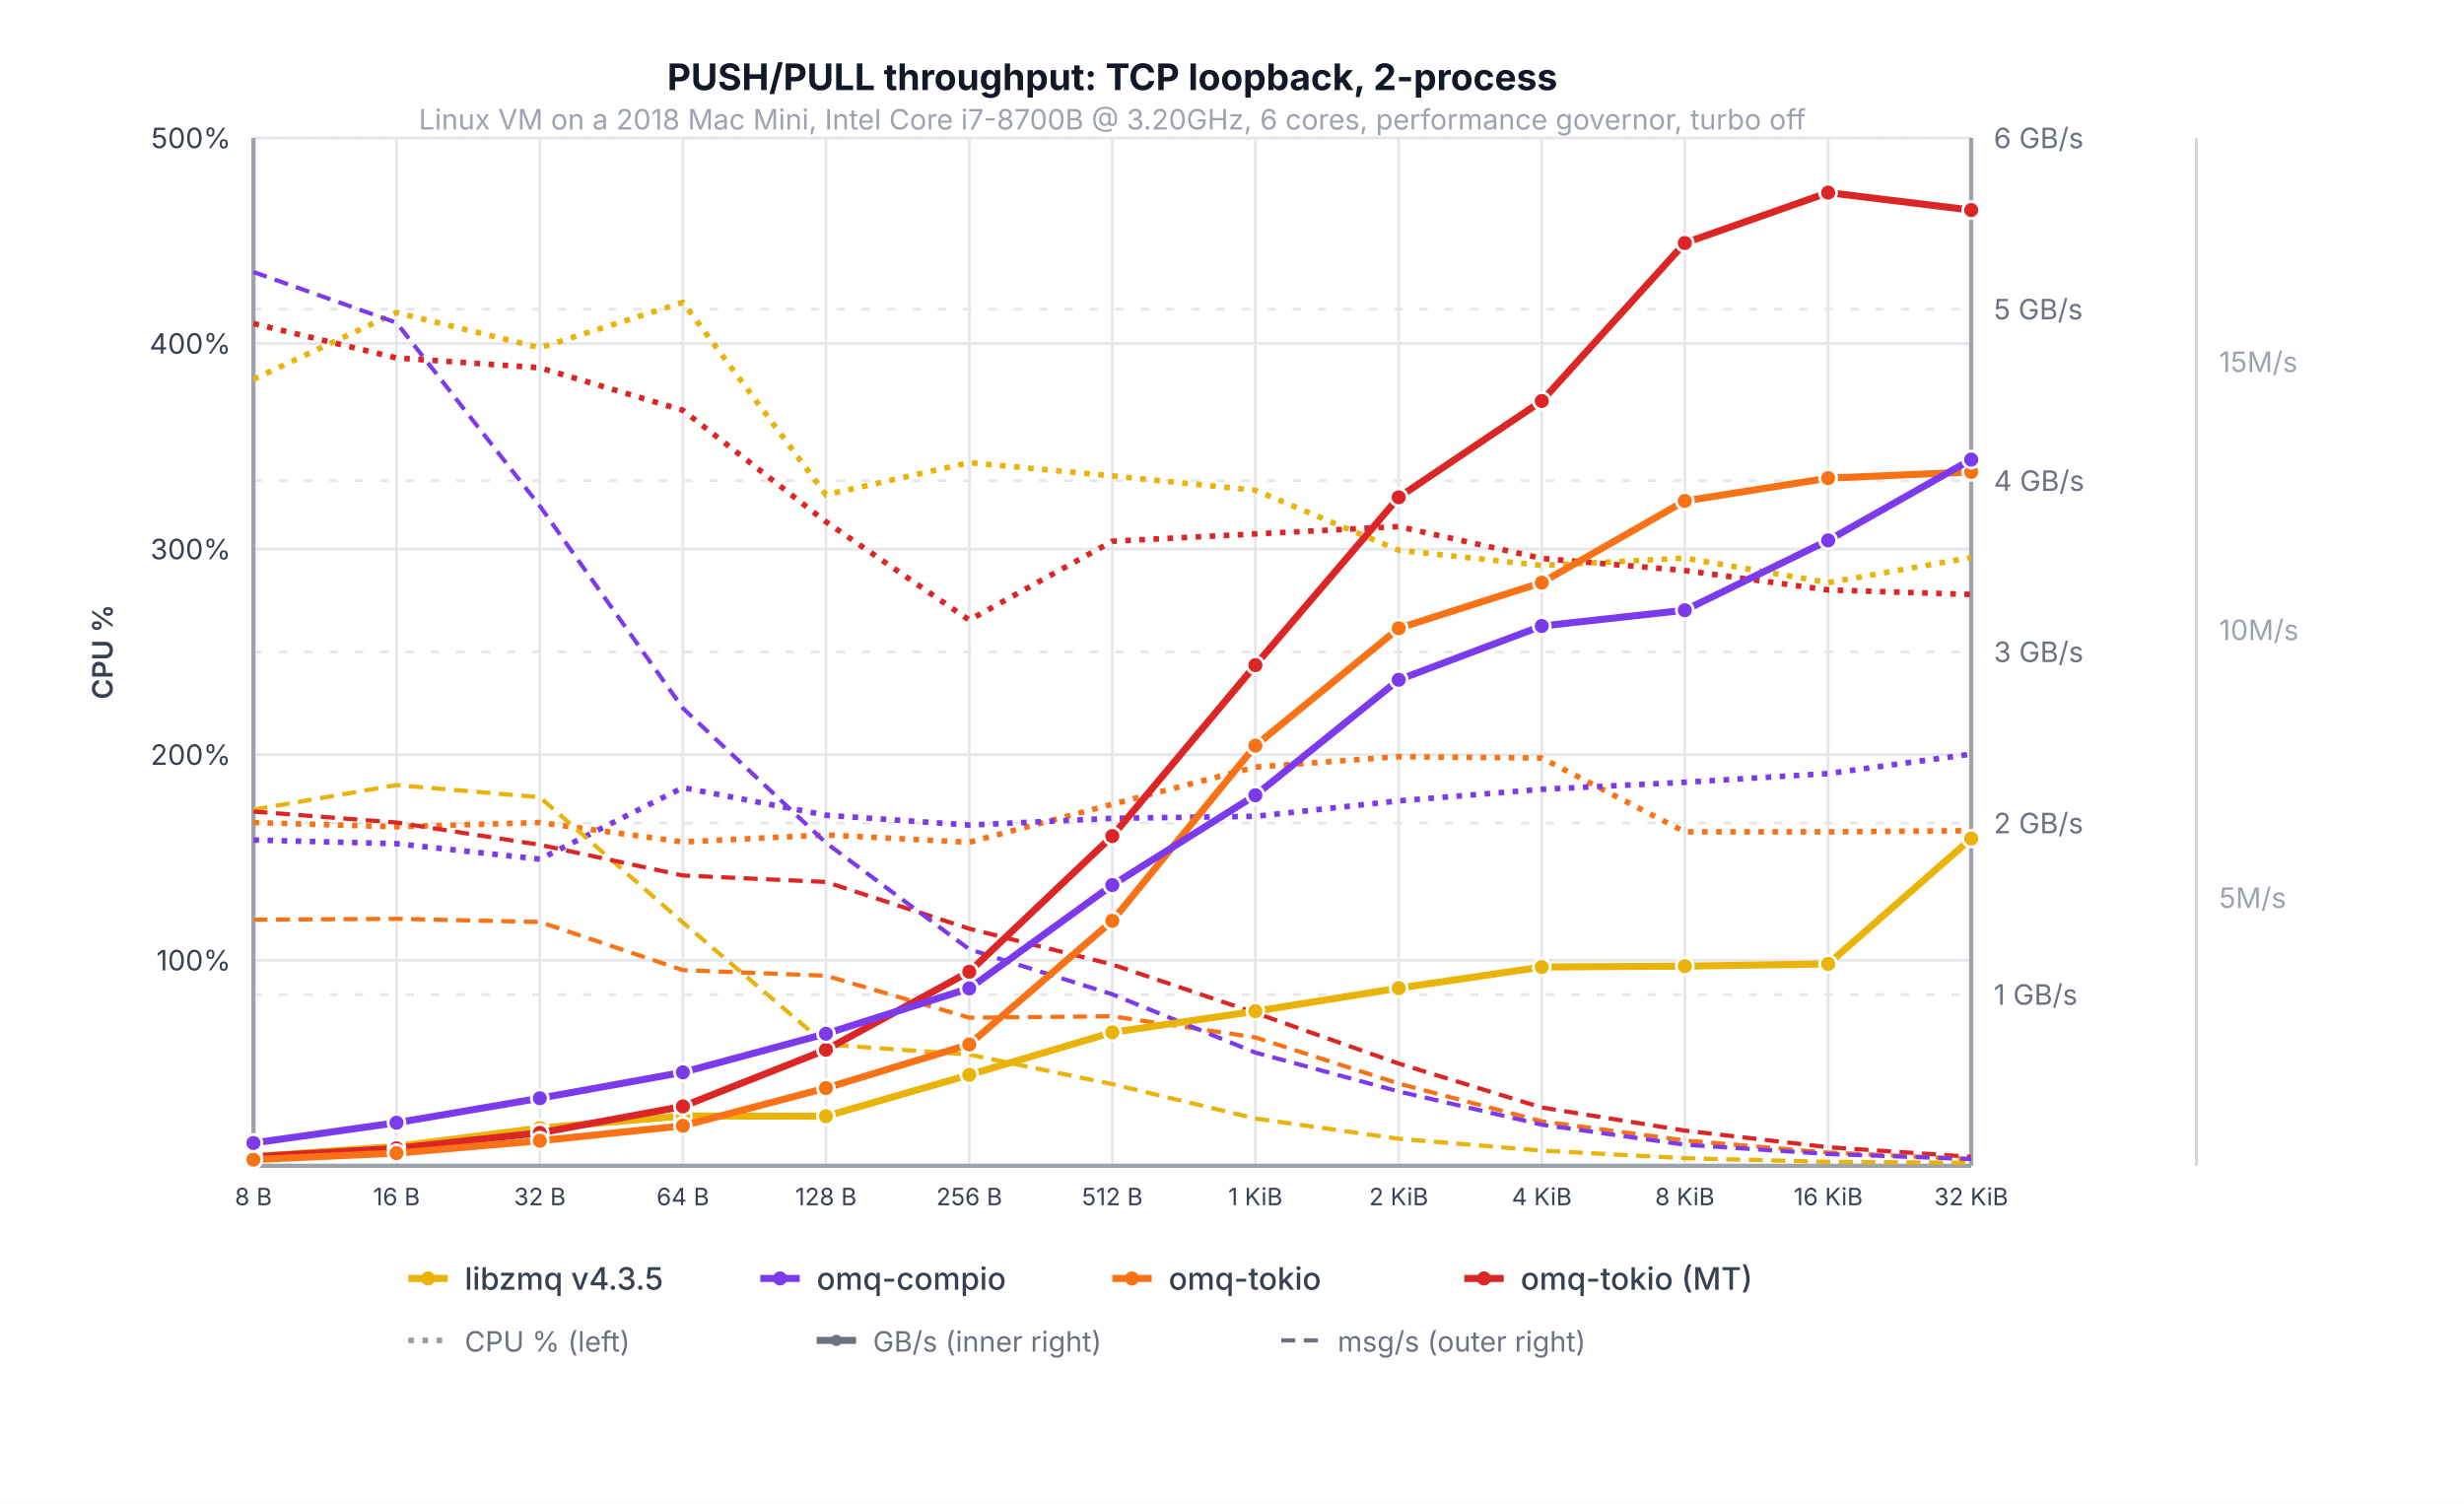
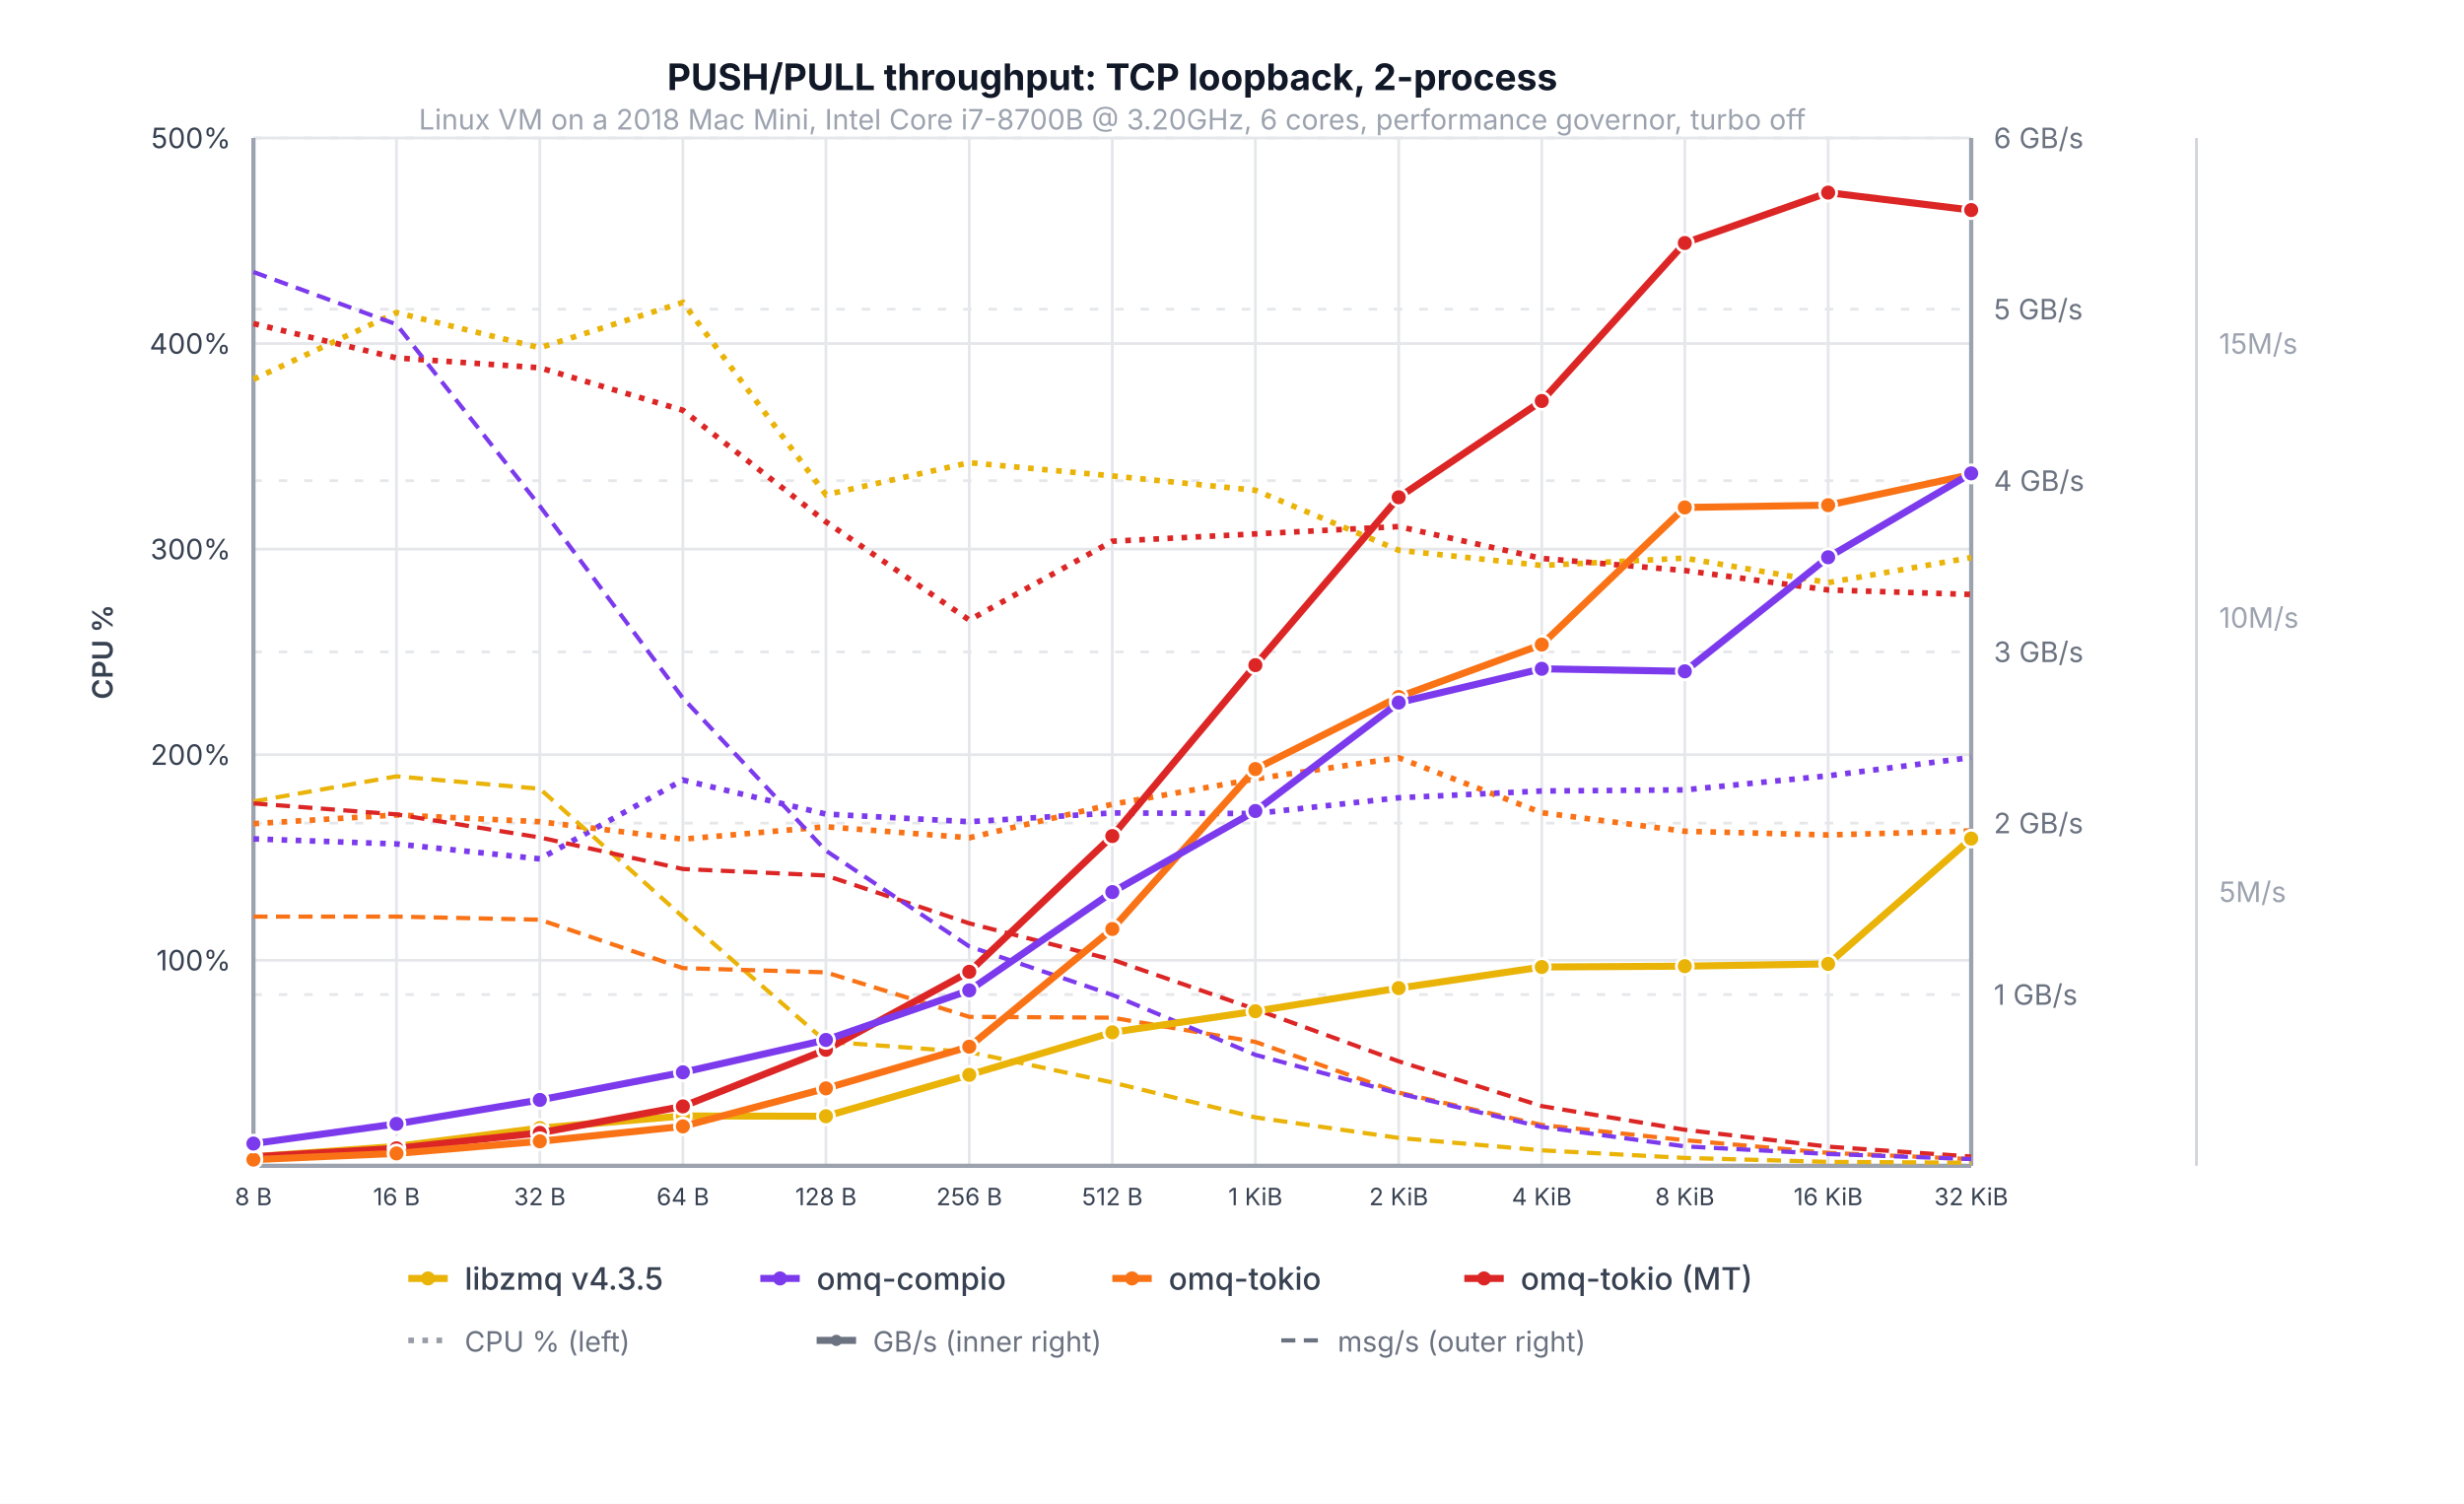
<svg xmlns="http://www.w3.org/2000/svg" viewBox="0 0 875 534" font-family="system-ui, -apple-system, sans-serif">
  <rect width="875" height="534" fill="white" />
  <text x="395.0" y="32.0" text-anchor="middle" fill="#111827" font-size="13" font-weight="700">PUSH/PULL throughput: TCP loopback, 2-process</text>
  <line x1="90.0" y1="341.0" x2="700.0" y2="341.0" stroke="#e5e7eb" stroke-width="1" />
  <text x="82.0" y="341.0" text-anchor="end" dominant-baseline="middle" fill="#374151" font-size="10">100%</text>
  <line x1="90.0" y1="268.0" x2="700.0" y2="268.0" stroke="#e5e7eb" stroke-width="1" />
  <text x="82.0" y="268.0" text-anchor="end" dominant-baseline="middle" fill="#374151" font-size="10">200%</text>
  <line x1="90.0" y1="195.0" x2="700.0" y2="195.0" stroke="#e5e7eb" stroke-width="1" />
  <text x="82.0" y="195.0" text-anchor="end" dominant-baseline="middle" fill="#374151" font-size="10">300%</text>
  <line x1="90.0" y1="122.0" x2="700.0" y2="122.0" stroke="#e5e7eb" stroke-width="1" />
  <text x="82.0" y="122.0" text-anchor="end" dominant-baseline="middle" fill="#374151" font-size="10">400%</text>
  <line x1="90.0" y1="49.0" x2="700.0" y2="49.0" stroke="#e5e7eb" stroke-width="1" />
  <text x="82.0" y="49.0" text-anchor="end" dominant-baseline="middle" fill="#374151" font-size="10">500%</text>
  <line x1="90.0" y1="353.2" x2="700.0" y2="353.2" stroke="#e5e7eb" stroke-width="1" stroke-dasharray="3,6" />
  <text x="708.0" y="353.2" text-anchor="start" dominant-baseline="middle" fill="#6b7280" font-size="10">1 GB/s</text>
  <line x1="90.0" y1="292.3" x2="700.0" y2="292.3" stroke="#e5e7eb" stroke-width="1" stroke-dasharray="3,6" />
  <text x="708.0" y="292.3" text-anchor="start" dominant-baseline="middle" fill="#6b7280" font-size="10">2 GB/s</text>
  <line x1="90.0" y1="231.5" x2="700.0" y2="231.5" stroke="#e5e7eb" stroke-width="1" stroke-dasharray="3,6" />
  <text x="708.0" y="231.5" text-anchor="start" dominant-baseline="middle" fill="#6b7280" font-size="10">3 GB/s</text>
  <line x1="90.0" y1="170.7" x2="700.0" y2="170.7" stroke="#e5e7eb" stroke-width="1" stroke-dasharray="3,6" />
  <text x="708.0" y="170.7" text-anchor="start" dominant-baseline="middle" fill="#6b7280" font-size="10">4 GB/s</text>
  <line x1="90.0" y1="109.8" x2="700.0" y2="109.8" stroke="#e5e7eb" stroke-width="1" stroke-dasharray="3,6" />
  <text x="708.0" y="109.8" text-anchor="start" dominant-baseline="middle" fill="#6b7280" font-size="10">5 GB/s</text>
  <line x1="90.0" y1="49.0" x2="700.0" y2="49.0" stroke="#e5e7eb" stroke-width="1" stroke-dasharray="3,6" />
  <text x="708.0" y="49.0" text-anchor="start" dominant-baseline="middle" fill="#6b7280" font-size="10">6 GB/s</text>
-   <text x="788.0" y="318.8" text-anchor="start" dominant-baseline="middle" fill="#9ca3af" font-size="10">5M/s</text>
-   <text x="788.0" y="223.7" text-anchor="start" dominant-baseline="middle" fill="#9ca3af" font-size="10">10M/s</text>
-   <text x="788.0" y="128.5" text-anchor="start" dominant-baseline="middle" fill="#9ca3af" font-size="10">15M/s</text>
+   <text x="788.0" y="316.7" text-anchor="start" dominant-baseline="middle" fill="#9ca3af" font-size="10">5M/s</text>
+   <text x="788.0" y="219.3" text-anchor="start" dominant-baseline="middle" fill="#9ca3af" font-size="10">10M/s</text>
+   <text x="788.0" y="122.0" text-anchor="start" dominant-baseline="middle" fill="#9ca3af" font-size="10">15M/s</text>
  <line x1="90.0" y1="49.0" x2="90.0" y2="414.0" stroke="#e5e7eb" stroke-width="1" />
  <line x1="140.8" y1="49.0" x2="140.8" y2="414.0" stroke="#e5e7eb" stroke-width="1" />
  <line x1="191.7" y1="49.0" x2="191.7" y2="414.0" stroke="#e5e7eb" stroke-width="1" />
  <line x1="242.5" y1="49.0" x2="242.5" y2="414.0" stroke="#e5e7eb" stroke-width="1" />
  <line x1="293.3" y1="49.0" x2="293.3" y2="414.0" stroke="#e5e7eb" stroke-width="1" />
  <line x1="344.2" y1="49.0" x2="344.2" y2="414.0" stroke="#e5e7eb" stroke-width="1" />
  <line x1="395.0" y1="49.0" x2="395.0" y2="414.0" stroke="#e5e7eb" stroke-width="1" />
  <line x1="445.8" y1="49.0" x2="445.8" y2="414.0" stroke="#e5e7eb" stroke-width="1" />
  <line x1="496.7" y1="49.0" x2="496.7" y2="414.0" stroke="#e5e7eb" stroke-width="1" />
  <line x1="547.5" y1="49.0" x2="547.5" y2="414.0" stroke="#e5e7eb" stroke-width="1" />
  <line x1="598.3" y1="49.0" x2="598.3" y2="414.0" stroke="#e5e7eb" stroke-width="1" />
  <line x1="649.2" y1="49.0" x2="649.2" y2="414.0" stroke="#e5e7eb" stroke-width="1" />
  <line x1="700.0" y1="49.0" x2="700.0" y2="414.0" stroke="#e5e7eb" stroke-width="1" />
  <line x1="90.0" y1="49.0" x2="90.0" y2="414.0" stroke="#9ca3af" stroke-width="1.5" />
  <line x1="700.0" y1="49.0" x2="700.0" y2="414.0" stroke="#9ca3af" stroke-width="1.5" />
  <line x1="90.0" y1="414.0" x2="700.0" y2="414.0" stroke="#9ca3af" stroke-width="1.5" />
  <line x1="780.0" y1="49.0" x2="780.0" y2="414.0" stroke="#d1d5db" stroke-width="1" />
  <text x="40.0" y="231.5" text-anchor="middle" fill="#374151" font-size="10" font-weight="600" transform="rotate(-90,40.0,231.5)">CPU %</text>
  <polyline points="90.0,134.7 140.8,111.0 191.7,123.5 242.5,107.4 293.3,175.7 344.2,164.3 395.0,169.0 445.8,174.1 496.7,195.4 547.5,200.8 598.3,198.2 649.2,206.9 700.0,198.0" fill="none" stroke="#eab308" stroke-width="2" stroke-dasharray="2,3" />
  <polyline points="90.0,114.9 140.8,127.1 191.7,130.6 242.5,145.7 293.3,185.3 344.2,220.2 395.0,192.2 445.8,189.6 496.7,187.0 547.5,198.3 598.3,202.6 649.2,209.5 700.0,211.1" fill="none" stroke="#dc2626" stroke-width="2" stroke-dasharray="2,3" />
-   <polyline points="90.0,292.1 140.8,293.6 191.7,292.1 242.5,299.0 293.3,296.5 344.2,299.1 395.0,285.6 445.8,272.4 496.7,268.7 547.5,269.2 598.3,295.4 649.2,295.4 700.0,295.0" fill="none" stroke="#f97316" stroke-width="2" stroke-dasharray="2,3" />
-   <polyline points="90.0,298.3 140.8,299.6 191.7,305.1 242.5,279.7 293.3,289.5 344.2,293.0 395.0,290.6 445.8,289.9 496.7,284.4 547.5,280.3 598.3,277.8 649.2,274.7 700.0,267.8" fill="none" stroke="#7c3aed" stroke-width="2" stroke-dasharray="2,3" />
-   <polyline points="90.0,287.5 140.8,278.8 191.7,283.1 242.5,327.6 293.3,370.9 344.2,374.5 395.0,385.0 445.8,397.2 496.7,404.4 547.5,408.6 598.3,411.3 649.2,412.6 700.0,412.9" fill="none" stroke="#eab308" stroke-width="1.5" stroke-dasharray="5,3" />
-   <polyline points="90.0,288.2 140.8,292.1 191.7,300.0 242.5,310.9 293.3,313.2 344.2,329.8 395.0,342.5 445.8,359.7 496.7,377.7 547.5,393.3 598.3,401.5 649.2,407.4 700.0,410.8" fill="none" stroke="#dc2626" stroke-width="1.5" stroke-dasharray="5,3" />
-   <polyline points="90.0,326.6 140.8,326.3 191.7,327.4 242.5,344.5 293.3,346.5 344.2,361.4 395.0,360.9 445.8,368.4 496.7,384.8 547.5,398.2 598.3,405.0 649.2,409.3 700.0,411.6" fill="none" stroke="#f97316" stroke-width="1.5" stroke-dasharray="5,3" />
-   <polyline points="90.0,96.6 140.8,114.6 191.7,179.7 242.5,251.5 293.3,299.3 344.2,337.1 395.0,353.1 445.8,373.8 496.7,387.6 547.5,399.4 598.3,406.5 649.2,409.8 700.0,411.6" fill="none" stroke="#7c3aed" stroke-width="1.5" stroke-dasharray="5,3" />
+   <polyline points="90.0,292.5 140.8,289.4 191.7,291.8 242.5,298.0 293.3,293.6 344.2,297.5 395.0,285.6 445.8,276.6 496.7,269.1 547.5,288.6 598.3,295.2 649.2,296.5 700.0,295.1" fill="none" stroke="#f97316" stroke-width="2" stroke-dasharray="2,3" />
+   <polyline points="90.0,297.9 140.8,299.7 191.7,305.0 242.5,277.0 293.3,289.1 344.2,291.8 395.0,288.7 445.8,288.9 496.7,283.3 547.5,280.9 598.3,280.5 649.2,275.5 700.0,269.0" fill="none" stroke="#7c3aed" stroke-width="2" stroke-dasharray="2,3" />
+   <polyline points="90.0,284.6 140.8,275.7 191.7,280.1 242.5,325.6 293.3,369.9 344.2,373.6 395.0,384.4 445.8,396.8 496.7,404.1 547.5,408.5 598.3,411.2 649.2,412.6 700.0,412.9" fill="none" stroke="#eab308" stroke-width="1.5" stroke-dasharray="5,3" />
+   <polyline points="90.0,285.3 140.8,289.2 191.7,297.4 242.5,308.6 293.3,310.9 344.2,327.9 395.0,340.8 445.8,358.4 496.7,376.9 547.5,392.8 598.3,401.2 649.2,407.2 700.0,410.7" fill="none" stroke="#dc2626" stroke-width="1.5" stroke-dasharray="5,3" />
+   <polyline points="90.0,325.5 140.8,325.5 191.7,326.6 242.5,343.8 293.3,345.3 344.2,361.1 395.0,361.4 445.8,370.0 496.7,388.0 547.5,399.5 598.3,404.9 649.2,409.4 700.0,411.6" fill="none" stroke="#f97316" stroke-width="1.5" stroke-dasharray="5,3" />
+   <polyline points="90.0,96.6 140.8,115.2 191.7,179.7 242.5,247.9 293.3,302.1 344.2,336.1 395.0,353.3 445.8,374.6 496.7,388.3 547.5,400.2 598.3,407.1 649.2,409.8 700.0,411.6" fill="none" stroke="#7c3aed" stroke-width="1.5" stroke-dasharray="5,3" />
  <polyline points="90.0,410.8 140.8,407.1 191.7,400.6 242.5,396.3 293.3,396.4 344.2,381.7 395.0,366.6 445.8,359.1 496.7,350.9 547.5,343.4 598.3,343.1 649.2,342.3 700.0,297.8" fill="none" stroke="#eab308" stroke-width="2.5" stroke-linecap="round" stroke-linejoin="round" />
  <circle cx="90.0" cy="410.8" r="3" fill="#eab308" stroke="white" stroke-width="1" />
  <circle cx="140.8" cy="407.1" r="3" fill="#eab308" stroke="white" stroke-width="1" />
  <circle cx="191.7" cy="400.6" r="3" fill="#eab308" stroke="white" stroke-width="1" />
  <circle cx="242.5" cy="396.3" r="3" fill="#eab308" stroke="white" stroke-width="1" />
  <circle cx="293.3" cy="396.4" r="3" fill="#eab308" stroke="white" stroke-width="1" />
  <circle cx="344.2" cy="381.7" r="3" fill="#eab308" stroke="white" stroke-width="1" />
  <circle cx="395.0" cy="366.6" r="3" fill="#eab308" stroke="white" stroke-width="1" />
  <circle cx="445.8" cy="359.1" r="3" fill="#eab308" stroke="white" stroke-width="1" />
  <circle cx="496.7" cy="350.9" r="3" fill="#eab308" stroke="white" stroke-width="1" />
  <circle cx="547.5" cy="343.4" r="3" fill="#eab308" stroke="white" stroke-width="1" />
  <circle cx="598.3" cy="343.1" r="3" fill="#eab308" stroke="white" stroke-width="1" />
  <circle cx="649.2" cy="342.3" r="3" fill="#eab308" stroke="white" stroke-width="1" />
  <circle cx="700.0" cy="297.8" r="3" fill="#eab308" stroke="white" stroke-width="1" />
  <polyline points="90.0,410.8 140.8,407.8 191.7,402.3 242.5,392.9 293.3,372.8 344.2,345.1 395.0,296.9 445.8,236.2 496.7,176.6 547.5,142.4 598.3,86.3 649.2,68.4 700.0,74.6" fill="none" stroke="#dc2626" stroke-width="2.5" stroke-linecap="round" stroke-linejoin="round" />
  <circle cx="90.0" cy="410.8" r="3" fill="#dc2626" stroke="white" stroke-width="1" />
  <circle cx="140.8" cy="407.8" r="3" fill="#dc2626" stroke="white" stroke-width="1" />
  <circle cx="191.7" cy="402.3" r="3" fill="#dc2626" stroke="white" stroke-width="1" />
  <circle cx="242.5" cy="392.9" r="3" fill="#dc2626" stroke="white" stroke-width="1" />
  <circle cx="293.3" cy="372.8" r="3" fill="#dc2626" stroke="white" stroke-width="1" />
  <circle cx="344.2" cy="345.1" r="3" fill="#dc2626" stroke="white" stroke-width="1" />
  <circle cx="395.0" cy="296.9" r="3" fill="#dc2626" stroke="white" stroke-width="1" />
  <circle cx="445.8" cy="236.2" r="3" fill="#dc2626" stroke="white" stroke-width="1" />
  <circle cx="496.7" cy="176.6" r="3" fill="#dc2626" stroke="white" stroke-width="1" />
  <circle cx="547.5" cy="142.4" r="3" fill="#dc2626" stroke="white" stroke-width="1" />
  <circle cx="598.3" cy="86.3" r="3" fill="#dc2626" stroke="white" stroke-width="1" />
  <circle cx="649.2" cy="68.4" r="3" fill="#dc2626" stroke="white" stroke-width="1" />
  <circle cx="700.0" cy="74.6" r="3" fill="#dc2626" stroke="white" stroke-width="1" />
-   <polyline points="90.0,411.8 140.8,409.5 191.7,405.1 242.5,399.8 293.3,386.4 344.2,370.9 395.0,327.0 445.8,264.8 496.7,223.1 547.5,206.9 598.3,177.9 649.2,169.8 700.0,167.6" fill="none" stroke="#f97316" stroke-width="2.5" stroke-linecap="round" stroke-linejoin="round" />
+   <polyline points="90.0,411.8 140.8,409.6 191.7,405.3 242.5,400.0 293.3,386.5 344.2,371.7 395.0,329.9 445.8,273.1 496.7,247.5 547.5,228.9 598.3,180.2 649.2,179.4 700.0,168.5" fill="none" stroke="#f97316" stroke-width="2.5" stroke-linecap="round" stroke-linejoin="round" />
  <circle cx="90.0" cy="411.8" r="3" fill="#f97316" stroke="white" stroke-width="1" />
-   <circle cx="140.8" cy="409.5" r="3" fill="#f97316" stroke="white" stroke-width="1" />
-   <circle cx="191.7" cy="405.1" r="3" fill="#f97316" stroke="white" stroke-width="1" />
-   <circle cx="242.5" cy="399.8" r="3" fill="#f97316" stroke="white" stroke-width="1" />
-   <circle cx="293.3" cy="386.4" r="3" fill="#f97316" stroke="white" stroke-width="1" />
-   <circle cx="344.2" cy="370.9" r="3" fill="#f97316" stroke="white" stroke-width="1" />
-   <circle cx="395.0" cy="327.0" r="3" fill="#f97316" stroke="white" stroke-width="1" />
-   <circle cx="445.8" cy="264.8" r="3" fill="#f97316" stroke="white" stroke-width="1" />
-   <circle cx="496.7" cy="223.1" r="3" fill="#f97316" stroke="white" stroke-width="1" />
-   <circle cx="547.5" cy="206.9" r="3" fill="#f97316" stroke="white" stroke-width="1" />
-   <circle cx="598.3" cy="177.9" r="3" fill="#f97316" stroke="white" stroke-width="1" />
-   <circle cx="649.2" cy="169.8" r="3" fill="#f97316" stroke="white" stroke-width="1" />
-   <circle cx="700.0" cy="167.6" r="3" fill="#f97316" stroke="white" stroke-width="1" />
-   <polyline points="90.0,405.9 140.8,398.7 191.7,390.0 242.5,380.8 293.3,367.1 344.2,351.0 395.0,314.3 445.8,282.4 496.7,241.4 547.5,222.3 598.3,216.7 649.2,191.9 700.0,163.2" fill="none" stroke="#7c3aed" stroke-width="2.5" stroke-linecap="round" stroke-linejoin="round" />
-   <circle cx="90.0" cy="405.9" r="3" fill="#7c3aed" stroke="white" stroke-width="1" />
-   <circle cx="140.8" cy="398.7" r="3" fill="#7c3aed" stroke="white" stroke-width="1" />
-   <circle cx="191.7" cy="390.0" r="3" fill="#7c3aed" stroke="white" stroke-width="1" />
+   <circle cx="140.8" cy="409.6" r="3" fill="#f97316" stroke="white" stroke-width="1" />
+   <circle cx="191.7" cy="405.3" r="3" fill="#f97316" stroke="white" stroke-width="1" />
+   <circle cx="242.5" cy="400.0" r="3" fill="#f97316" stroke="white" stroke-width="1" />
+   <circle cx="293.3" cy="386.5" r="3" fill="#f97316" stroke="white" stroke-width="1" />
+   <circle cx="344.2" cy="371.7" r="3" fill="#f97316" stroke="white" stroke-width="1" />
+   <circle cx="395.0" cy="329.9" r="3" fill="#f97316" stroke="white" stroke-width="1" />
+   <circle cx="445.8" cy="273.1" r="3" fill="#f97316" stroke="white" stroke-width="1" />
+   <circle cx="496.7" cy="247.5" r="3" fill="#f97316" stroke="white" stroke-width="1" />
+   <circle cx="547.5" cy="228.9" r="3" fill="#f97316" stroke="white" stroke-width="1" />
+   <circle cx="598.3" cy="180.2" r="3" fill="#f97316" stroke="white" stroke-width="1" />
+   <circle cx="649.2" cy="179.4" r="3" fill="#f97316" stroke="white" stroke-width="1" />
+   <circle cx="700.0" cy="168.5" r="3" fill="#f97316" stroke="white" stroke-width="1" />
+   <polyline points="90.0,406.1 140.8,399.1 191.7,390.6 242.5,380.8 293.3,369.3 344.2,351.7 395.0,316.8 445.8,288.0 496.7,249.5 547.5,237.5 598.3,238.4 649.2,197.9 700.0,168.1" fill="none" stroke="#7c3aed" stroke-width="2.5" stroke-linecap="round" stroke-linejoin="round" />
+   <circle cx="90.0" cy="406.1" r="3" fill="#7c3aed" stroke="white" stroke-width="1" />
+   <circle cx="140.8" cy="399.1" r="3" fill="#7c3aed" stroke="white" stroke-width="1" />
+   <circle cx="191.7" cy="390.6" r="3" fill="#7c3aed" stroke="white" stroke-width="1" />
  <circle cx="242.5" cy="380.8" r="3" fill="#7c3aed" stroke="white" stroke-width="1" />
-   <circle cx="293.3" cy="367.1" r="3" fill="#7c3aed" stroke="white" stroke-width="1" />
-   <circle cx="344.2" cy="351.0" r="3" fill="#7c3aed" stroke="white" stroke-width="1" />
-   <circle cx="395.0" cy="314.3" r="3" fill="#7c3aed" stroke="white" stroke-width="1" />
-   <circle cx="445.8" cy="282.4" r="3" fill="#7c3aed" stroke="white" stroke-width="1" />
-   <circle cx="496.7" cy="241.4" r="3" fill="#7c3aed" stroke="white" stroke-width="1" />
-   <circle cx="547.5" cy="222.3" r="3" fill="#7c3aed" stroke="white" stroke-width="1" />
-   <circle cx="598.3" cy="216.7" r="3" fill="#7c3aed" stroke="white" stroke-width="1" />
-   <circle cx="649.2" cy="191.9" r="3" fill="#7c3aed" stroke="white" stroke-width="1" />
-   <circle cx="700.0" cy="163.2" r="3" fill="#7c3aed" stroke="white" stroke-width="1" />
+   <circle cx="293.3" cy="369.3" r="3" fill="#7c3aed" stroke="white" stroke-width="1" />
+   <circle cx="344.2" cy="351.7" r="3" fill="#7c3aed" stroke="white" stroke-width="1" />
+   <circle cx="395.0" cy="316.8" r="3" fill="#7c3aed" stroke="white" stroke-width="1" />
+   <circle cx="445.8" cy="288.0" r="3" fill="#7c3aed" stroke="white" stroke-width="1" />
+   <circle cx="496.7" cy="249.5" r="3" fill="#7c3aed" stroke="white" stroke-width="1" />
+   <circle cx="547.5" cy="237.5" r="3" fill="#7c3aed" stroke="white" stroke-width="1" />
+   <circle cx="598.3" cy="238.4" r="3" fill="#7c3aed" stroke="white" stroke-width="1" />
+   <circle cx="649.2" cy="197.9" r="3" fill="#7c3aed" stroke="white" stroke-width="1" />
+   <circle cx="700.0" cy="168.1" r="3" fill="#7c3aed" stroke="white" stroke-width="1" />
  <text x="90.0" y="428.0" text-anchor="middle" fill="#374151" font-size="8.5">8 B</text>
  <text x="140.8" y="428.0" text-anchor="middle" fill="#374151" font-size="8.5">16 B</text>
  <text x="191.7" y="428.0" text-anchor="middle" fill="#374151" font-size="8.5">32 B</text>
  <text x="242.5" y="428.0" text-anchor="middle" fill="#374151" font-size="8.5">64 B</text>
  <text x="293.3" y="428.0" text-anchor="middle" fill="#374151" font-size="8.5">128 B</text>
  <text x="344.2" y="428.0" text-anchor="middle" fill="#374151" font-size="8.5">256 B</text>
  <text x="395.0" y="428.0" text-anchor="middle" fill="#374151" font-size="8.5">512 B</text>
  <text x="445.8" y="428.0" text-anchor="middle" fill="#374151" font-size="8.5">1 KiB</text>
  <text x="496.7" y="428.0" text-anchor="middle" fill="#374151" font-size="8.5">2 KiB</text>
  <text x="547.5" y="428.0" text-anchor="middle" fill="#374151" font-size="8.5">4 KiB</text>
  <text x="598.3" y="428.0" text-anchor="middle" fill="#374151" font-size="8.5">8 KiB</text>
  <text x="649.2" y="428.0" text-anchor="middle" fill="#374151" font-size="8.5">16 KiB</text>
  <text x="700.0" y="428.0" text-anchor="middle" fill="#374151" font-size="8.5">32 KiB</text>
  <text x="395.0" y="46" text-anchor="middle" fill="#9ca3af" font-size="10">Linux VM on a 2018 Mac Mini, Intel Core i7-8700B @ 3.20GHz, 6 cores, performance governor, turbo off</text>
  <line x1="145" y1="454" x2="159" y2="454" stroke="#eab308" stroke-width="2.5" />
  <circle cx="152" cy="454" r="2.5" fill="#eab308" />
  <text x="165" y="458" fill="#374151" font-size="11" font-weight="500">libzmq v4.3.5</text>
  <line x1="270" y1="454" x2="284" y2="454" stroke="#7c3aed" stroke-width="2.5" />
  <circle cx="277" cy="454" r="2.5" fill="#7c3aed" />
  <text x="290" y="458" fill="#374151" font-size="11" font-weight="500">omq-compio</text>
  <line x1="395" y1="454" x2="409" y2="454" stroke="#f97316" stroke-width="2.5" />
  <circle cx="402" cy="454" r="2.5" fill="#f97316" />
  <text x="415" y="458" fill="#374151" font-size="11" font-weight="500">omq-tokio</text>
  <line x1="520" y1="454" x2="534" y2="454" stroke="#dc2626" stroke-width="2.5" />
  <circle cx="527" cy="454" r="2.5" fill="#dc2626" />
  <text x="540" y="458" fill="#374151" font-size="11" font-weight="500">omq-tokio (MT)</text>
  <line x1="145" y1="476" x2="159" y2="476" stroke="#6b7280" stroke-width="2" stroke-dasharray="2,3" opacity="0.7" />
  <text x="165" y="480" fill="#6b7280" font-size="10">CPU % (left)</text>
  <line x1="290" y1="476" x2="304" y2="476" stroke="#6b7280" stroke-width="2.5" />
  <circle cx="297" cy="476" r="2" fill="#6b7280" />
  <text x="310" y="480" fill="#6b7280" font-size="10">GB/s (inner right)</text>
  <line x1="455" y1="476" x2="469" y2="476" stroke="#6b7280" stroke-width="1.5" stroke-dasharray="5,3" />
  <text x="475" y="480" fill="#6b7280" font-size="10">msg/s (outer right)</text>
</svg>
